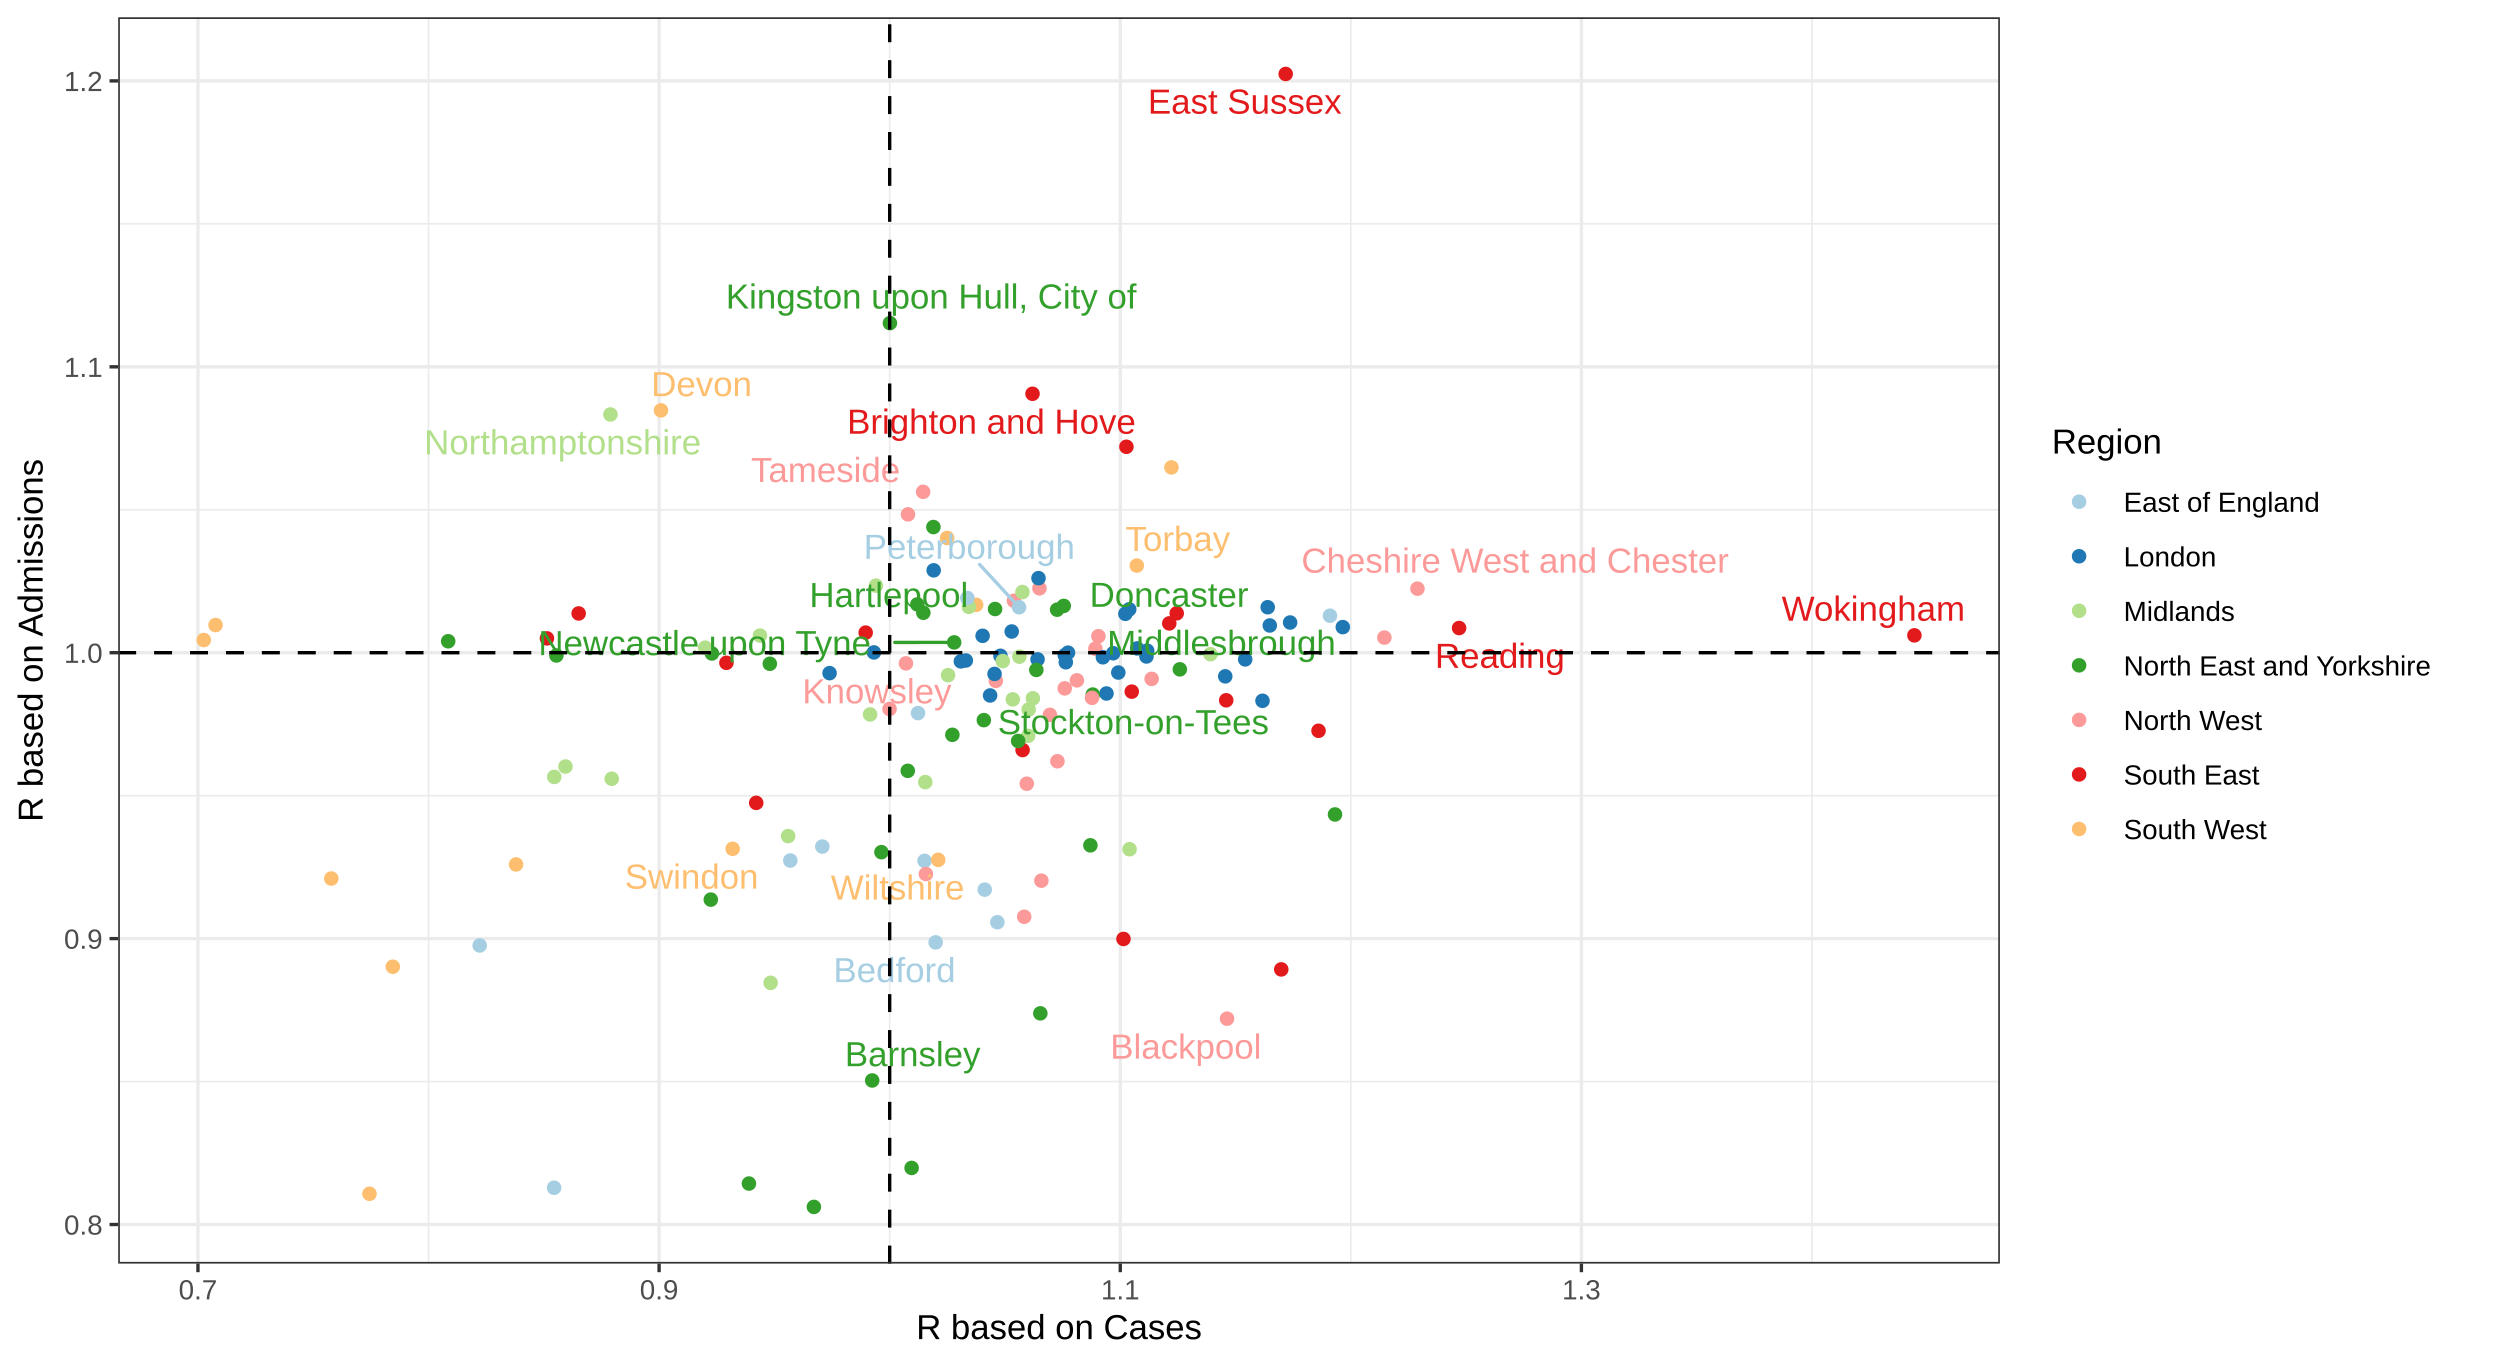
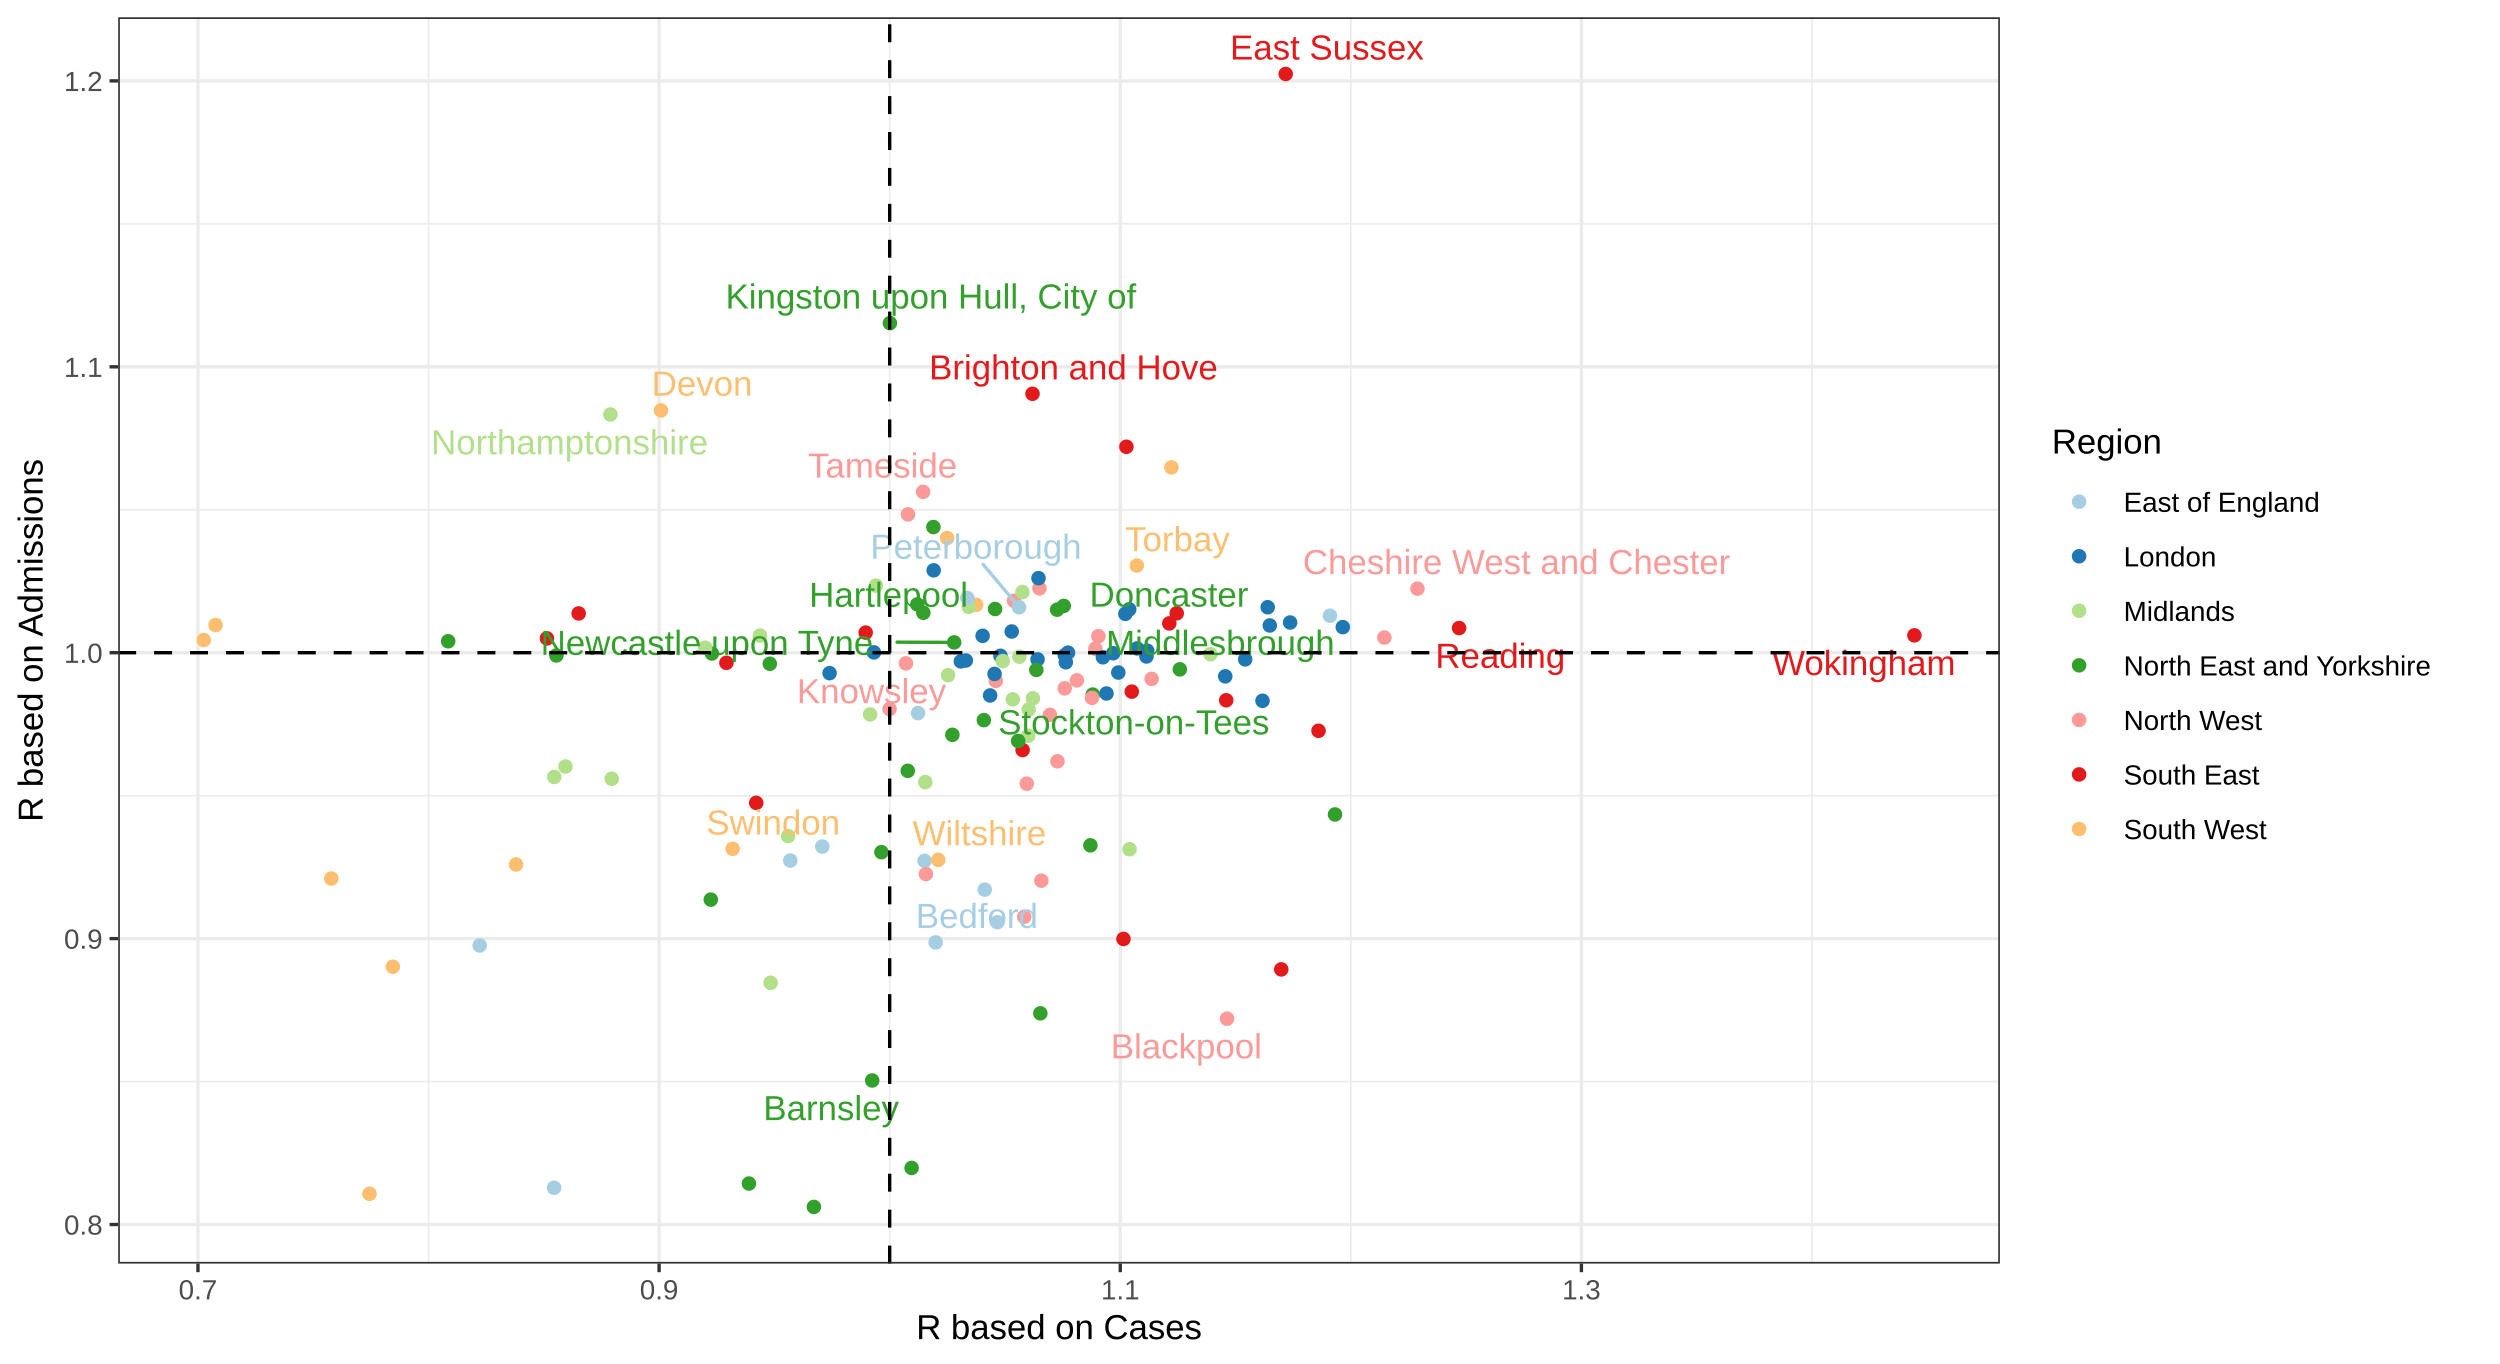
<svg xmlns="http://www.w3.org/2000/svg" class="svglite" width="792.00pt" height="432.00pt" viewBox="0 0 792.00 432.00">
  <defs>
    <style type="text/css">
    .svglite line, .svglite polyline, .svglite polygon, .svglite path, .svglite rect, .svglite circle {
      fill: none;
      stroke: #000000;
      stroke-linecap: round;
      stroke-linejoin: round;
      stroke-miterlimit: 10.00;
    }
  </style>
  </defs>
  <rect width="100%" height="100%" style="stroke: none; fill: #FFFFFF;" />
  <defs>
    <clipPath id="cpMC4wMHw3OTIuMDB8MC4wMHw0MzIuMDA=">
      <rect x="0.00" y="0.00" width="792.00" height="432.00" />
    </clipPath>
  </defs>
  <g clip-path="url(#cpMC4wMHw3OTIuMDB8MC4wMHw0MzIuMDA=)">
    <rect x="-0" y="0.00" width="792.00" height="432.00" style="stroke-width: 1.07; stroke: #FFFFFF; fill: #FFFFFF;" />
  </g>
  <defs>
    <clipPath id="cpMzcuNDR8NjMzLjU4fDUuNDh8NDAwLjI5">
      <rect x="37.44" y="5.48" width="596.13" height="394.82" />
    </clipPath>
  </defs>
  <g clip-path="url(#cpMzcuNDR8NjMzLjU4fDUuNDh8NDAwLjI5)">
    <rect x="37.44" y="5.48" width="596.13" height="394.82" style="stroke-width: 1.07; stroke: none; fill: #FFFFFF;" />
    <polyline points="37.44,342.64 633.58,342.64 " style="stroke-width: 0.53; stroke: #EBEBEB; stroke-linecap: butt;" />
    <polyline points="37.44,252.07 633.58,252.07 " style="stroke-width: 0.53; stroke: #EBEBEB; stroke-linecap: butt;" />
    <polyline points="37.44,161.49 633.58,161.49 " style="stroke-width: 0.53; stroke: #EBEBEB; stroke-linecap: butt;" />
    <polyline points="37.44,70.92 633.58,70.92 " style="stroke-width: 0.53; stroke: #EBEBEB; stroke-linecap: butt;" />
    <polyline points="135.76,400.29 135.76,5.48 " style="stroke-width: 0.53; stroke: #EBEBEB; stroke-linecap: butt;" />
    <polyline points="281.85,400.29 281.85,5.48 " style="stroke-width: 0.53; stroke: #EBEBEB; stroke-linecap: butt;" />
    <polyline points="427.94,400.29 427.94,5.48 " style="stroke-width: 0.53; stroke: #EBEBEB; stroke-linecap: butt;" />
    <polyline points="574.03,400.29 574.03,5.48 " style="stroke-width: 0.53; stroke: #EBEBEB; stroke-linecap: butt;" />
    <polyline points="37.44,387.92 633.58,387.92 " style="stroke-width: 1.07; stroke: #EBEBEB; stroke-linecap: butt;" />
    <polyline points="37.44,297.35 633.58,297.35 " style="stroke-width: 1.07; stroke: #EBEBEB; stroke-linecap: butt;" />
    <polyline points="37.44,206.78 633.58,206.78 " style="stroke-width: 1.07; stroke: #EBEBEB; stroke-linecap: butt;" />
    <polyline points="37.44,116.21 633.58,116.21 " style="stroke-width: 1.07; stroke: #EBEBEB; stroke-linecap: butt;" />
    <polyline points="37.44,25.63 633.58,25.63 " style="stroke-width: 1.07; stroke: #EBEBEB; stroke-linecap: butt;" />
    <polyline points="62.71,400.29 62.71,5.48 " style="stroke-width: 1.07; stroke: #EBEBEB; stroke-linecap: butt;" />
    <polyline points="208.80,400.29 208.80,5.48 " style="stroke-width: 1.07; stroke: #EBEBEB; stroke-linecap: butt;" />
    <polyline points="354.90,400.29 354.90,5.48 " style="stroke-width: 1.07; stroke: #EBEBEB; stroke-linecap: butt;" />
    <polyline points="500.99,400.29 500.99,5.48 " style="stroke-width: 1.07; stroke: #EBEBEB; stroke-linecap: butt;" />
    <circle cx="262.81" cy="213.25" r="1.95" style="stroke-width: 0.71; stroke: #1F78B4; fill: #1F78B4;" />
    <circle cx="313.67" cy="220.32" r="1.95" style="stroke-width: 0.71; stroke: #1F78B4; fill: #1F78B4;" />
    <circle cx="276.31" cy="342.29" r="1.95" style="stroke-width: 0.71; stroke: #33A02C; fill: #33A02C;" />
    <circle cx="104.96" cy="278.32" r="1.95" style="stroke-width: 0.71; stroke: #FDBF6F; fill: #FDBF6F;" />
    <circle cx="296.42" cy="298.54" r="1.95" style="stroke-width: 0.71; stroke: #A6CEE3; fill: #A6CEE3;" />
    <circle cx="316.94" cy="207.75" r="1.95" style="stroke-width: 0.71; stroke: #1F78B4; fill: #1F78B4;" />
    <circle cx="320.85" cy="221.56" r="1.95" style="stroke-width: 0.71; stroke: #B2DF8A; fill: #B2DF8A;" />
    <circle cx="321.22" cy="190.32" r="1.95" style="stroke-width: 0.71; stroke: #FB9A99; fill: #FB9A99;" />
    <circle cx="388.73" cy="322.71" r="1.95" style="stroke-width: 0.71; stroke: #FB9A99; fill: #FB9A99;" />
    <circle cx="329.30" cy="186.38" r="1.95" style="stroke-width: 0.71; stroke: #FB9A99; fill: #FB9A99;" />
    <circle cx="300.06" cy="170.43" r="1.95" style="stroke-width: 0.71; stroke: #FDBF6F; fill: #FDBF6F;" />
    <circle cx="372.79" cy="194.29" r="1.95" style="stroke-width: 0.71; stroke: #E31A1C; fill: #E31A1C;" />
    <circle cx="301.71" cy="232.79" r="1.95" style="stroke-width: 0.71; stroke: #33A02C; fill: #33A02C;" />
    <circle cx="311.29" cy="201.43" r="1.95" style="stroke-width: 0.71; stroke: #1F78B4; fill: #1F78B4;" />
    <circle cx="327.10" cy="124.75" r="1.95" style="stroke-width: 0.71; stroke: #E31A1C; fill: #E31A1C;" />
    <circle cx="64.54" cy="202.76" r="1.95" style="stroke-width: 0.71; stroke: #FDBF6F; fill: #FDBF6F;" />
    <circle cx="354.28" cy="213.06" r="1.95" style="stroke-width: 0.71; stroke: #1F78B4; fill: #1F78B4;" />
    <circle cx="358.54" cy="219.11" r="1.95" style="stroke-width: 0.71; stroke: #E31A1C; fill: #E31A1C;" />
    <circle cx="341.16" cy="215.54" r="1.95" style="stroke-width: 0.71; stroke: #FB9A99; fill: #FB9A99;" />
    <circle cx="311.68" cy="228.14" r="1.95" style="stroke-width: 0.71; stroke: #33A02C; fill: #33A02C;" />
    <circle cx="311.97" cy="281.84" r="1.95" style="stroke-width: 0.71; stroke: #A6CEE3; fill: #A6CEE3;" />
    <circle cx="357.74" cy="193.04" r="1.95" style="stroke-width: 0.71; stroke: #1F78B4; fill: #1F78B4;" />
    <circle cx="260.51" cy="268.19" r="1.95" style="stroke-width: 0.71; stroke: #A6CEE3; fill: #A6CEE3;" />
    <circle cx="329.91" cy="279.00" r="1.95" style="stroke-width: 0.71; stroke: #FB9A99; fill: #FB9A99;" />
    <circle cx="449.05" cy="186.49" r="1.95" style="stroke-width: 0.71; stroke: #FB9A99; fill: #FB9A99;" />
    <circle cx="288.80" cy="370.00" r="1.95" style="stroke-width: 0.71; stroke: #33A02C; fill: #33A02C;" />
    <circle cx="240.76" cy="201.35" r="1.95" style="stroke-width: 0.71; stroke: #B2DF8A; fill: #B2DF8A;" />
    <circle cx="337.65" cy="209.81" r="1.95" style="stroke-width: 0.71; stroke: #1F78B4; fill: #1F78B4;" />
    <circle cx="237.26" cy="374.95" r="1.95" style="stroke-width: 0.71; stroke: #33A02C; fill: #33A02C;" />
    <circle cx="329.58" cy="321.03" r="1.95" style="stroke-width: 0.71; stroke: #33A02C; fill: #33A02C;" />
    <circle cx="322.95" cy="208.04" r="1.95" style="stroke-width: 0.71; stroke: #B2DF8A; fill: #B2DF8A;" />
    <circle cx="175.60" cy="246.13" r="1.95" style="stroke-width: 0.71; stroke: #B2DF8A; fill: #B2DF8A;" />
    <circle cx="209.40" cy="130.01" r="1.95" style="stroke-width: 0.71; stroke: #FDBF6F; fill: #FDBF6F;" />
    <circle cx="337.00" cy="191.95" r="1.95" style="stroke-width: 0.71; stroke: #33A02C; fill: #33A02C;" />
    <circle cx="309.25" cy="191.61" r="1.95" style="stroke-width: 0.71; stroke: #FDBF6F; fill: #FDBF6F;" />
    <circle cx="306.94" cy="192.26" r="1.95" style="stroke-width: 0.71; stroke: #B2DF8A; fill: #B2DF8A;" />
    <circle cx="360.26" cy="205.42" r="1.95" style="stroke-width: 0.71; stroke: #1F78B4; fill: #1F78B4;" />
    <circle cx="295.70" cy="166.97" r="1.95" style="stroke-width: 0.71; stroke: #33A02C; fill: #33A02C;" />
    <circle cx="407.31" cy="23.43" r="1.95" style="stroke-width: 0.71; stroke: #E31A1C; fill: #E31A1C;" />
    <circle cx="363.20" cy="207.97" r="1.95" style="stroke-width: 0.71; stroke: #1F78B4; fill: #1F78B4;" />
    <circle cx="250.36" cy="272.61" r="1.95" style="stroke-width: 0.71; stroke: #A6CEE3; fill: #A6CEE3;" />
    <circle cx="422.93" cy="258.02" r="1.95" style="stroke-width: 0.71; stroke: #33A02C; fill: #33A02C;" />
    <circle cx="124.44" cy="306.26" r="1.95" style="stroke-width: 0.71; stroke: #FDBF6F; fill: #FDBF6F;" />
    <circle cx="352.66" cy="206.95" r="1.95" style="stroke-width: 0.71; stroke: #1F78B4; fill: #1F78B4;" />
    <circle cx="347.02" cy="205.51" r="1.95" style="stroke-width: 0.71; stroke: #FB9A99; fill: #FB9A99;" />
    <circle cx="328.70" cy="208.88" r="1.95" style="stroke-width: 0.71; stroke: #1F78B4; fill: #1F78B4;" />
    <circle cx="239.57" cy="254.35" r="1.95" style="stroke-width: 0.71; stroke: #E31A1C; fill: #E31A1C;" />
    <circle cx="350.54" cy="219.70" r="1.95" style="stroke-width: 0.71; stroke: #1F78B4; fill: #1F78B4;" />
    <circle cx="320.51" cy="200.06" r="1.95" style="stroke-width: 0.71; stroke: #1F78B4; fill: #1F78B4;" />
    <circle cx="315.24" cy="192.93" r="1.95" style="stroke-width: 0.71; stroke: #33A02C; fill: #33A02C;" />
    <circle cx="388.16" cy="214.27" r="1.95" style="stroke-width: 0.71; stroke: #1F78B4; fill: #1F78B4;" />
    <circle cx="293.13" cy="247.77" r="1.95" style="stroke-width: 0.71; stroke: #B2DF8A; fill: #B2DF8A;" />
    <circle cx="315.96" cy="292.16" r="1.95" style="stroke-width: 0.71; stroke: #A6CEE3; fill: #A6CEE3;" />
    <circle cx="295.79" cy="180.68" r="1.95" style="stroke-width: 0.71; stroke: #1F78B4; fill: #1F78B4;" />
    <circle cx="401.61" cy="192.37" r="1.95" style="stroke-width: 0.71; stroke: #1F78B4; fill: #1F78B4;" />
    <circle cx="183.32" cy="194.34" r="1.95" style="stroke-width: 0.71; stroke: #E31A1C; fill: #E31A1C;" />
    <circle cx="394.48" cy="208.89" r="1.95" style="stroke-width: 0.71; stroke: #1F78B4; fill: #1F78B4;" />
    <circle cx="363.43" cy="206.13" r="1.95" style="stroke-width: 0.71; stroke: #1F78B4; fill: #1F78B4;" />
    <circle cx="230.13" cy="209.98" r="1.95" style="stroke-width: 0.71; stroke: #E31A1C; fill: #E31A1C;" />
    <circle cx="281.93" cy="102.36" r="1.95" style="stroke-width: 0.71; stroke: #33A02C; fill: #33A02C;" />
    <circle cx="402.27" cy="198.15" r="1.95" style="stroke-width: 0.71; stroke: #1F78B4; fill: #1F78B4;" />
    <circle cx="225.18" cy="285.00" r="1.95" style="stroke-width: 0.71; stroke: #33A02C; fill: #33A02C;" />
    <circle cx="287.00" cy="210.16" r="1.95" style="stroke-width: 0.71; stroke: #FB9A99; fill: #FB9A99;" />
    <circle cx="356.51" cy="194.46" r="1.95" style="stroke-width: 0.71; stroke: #1F78B4; fill: #1F78B4;" />
    <circle cx="324.47" cy="290.43" r="1.95" style="stroke-width: 0.71; stroke: #FB9A99; fill: #FB9A99;" />
    <circle cx="279.24" cy="269.97" r="1.95" style="stroke-width: 0.71; stroke: #33A02C; fill: #33A02C;" />
    <circle cx="249.68" cy="264.87" r="1.95" style="stroke-width: 0.71; stroke: #B2DF8A; fill: #B2DF8A;" />
    <circle cx="357.85" cy="269.04" r="1.95" style="stroke-width: 0.71; stroke: #B2DF8A; fill: #B2DF8A;" />
    <circle cx="399.96" cy="222.01" r="1.95" style="stroke-width: 0.71; stroke: #1F78B4; fill: #1F78B4;" />
    <circle cx="277.49" cy="185.53" r="1.95" style="stroke-width: 0.71; stroke: #B2DF8A; fill: #B2DF8A;" />
    <circle cx="315.48" cy="215.70" r="1.95" style="stroke-width: 0.71; stroke: #FB9A99; fill: #FB9A99;" />
    <circle cx="292.90" cy="272.72" r="1.95" style="stroke-width: 0.71; stroke: #A6CEE3; fill: #A6CEE3;" />
    <circle cx="335.00" cy="241.17" r="1.95" style="stroke-width: 0.71; stroke: #FB9A99; fill: #FB9A99;" />
    <circle cx="356.85" cy="141.54" r="1.95" style="stroke-width: 0.71; stroke: #E31A1C; fill: #E31A1C;" />
    <circle cx="349.40" cy="208.23" r="1.95" style="stroke-width: 0.71; stroke: #1F78B4; fill: #1F78B4;" />
    <circle cx="373.77" cy="212.04" r="1.95" style="stroke-width: 0.71; stroke: #33A02C; fill: #33A02C;" />
    <circle cx="290.83" cy="225.91" r="1.95" style="stroke-width: 0.71; stroke: #A6CEE3; fill: #A6CEE3;" />
    <circle cx="302.28" cy="203.51" r="1.95" style="stroke-width: 0.71; stroke: #33A02C; fill: #33A02C;" />
    <circle cx="305.98" cy="209.24" r="1.95" style="stroke-width: 0.71; stroke: #1F78B4; fill: #1F78B4;" />
    <circle cx="175.54" cy="376.28" r="1.95" style="stroke-width: 0.71; stroke: #A6CEE3; fill: #A6CEE3;" />
    <circle cx="345.44" cy="267.80" r="1.95" style="stroke-width: 0.71; stroke: #33A02C; fill: #33A02C;" />
    <circle cx="287.58" cy="244.20" r="1.95" style="stroke-width: 0.71; stroke: #33A02C; fill: #33A02C;" />
    <circle cx="68.29" cy="198.02" r="1.95" style="stroke-width: 0.71; stroke: #FDBF6F; fill: #FDBF6F;" />
    <circle cx="334.90" cy="193.15" r="1.95" style="stroke-width: 0.71; stroke: #33A02C; fill: #33A02C;" />
    <circle cx="141.99" cy="203.15" r="1.95" style="stroke-width: 0.71; stroke: #33A02C; fill: #33A02C;" />
    <circle cx="193.39" cy="131.31" r="1.95" style="stroke-width: 0.71; stroke: #B2DF8A; fill: #B2DF8A;" />
    <circle cx="290.61" cy="191.47" r="1.95" style="stroke-width: 0.71; stroke: #33A02C; fill: #33A02C;" />
    <circle cx="325.71" cy="233.11" r="1.95" style="stroke-width: 0.71; stroke: #B2DF8A; fill: #B2DF8A;" />
    <circle cx="179.14" cy="242.83" r="1.95" style="stroke-width: 0.71; stroke: #B2DF8A; fill: #B2DF8A;" />
    <circle cx="332.61" cy="226.46" r="1.95" style="stroke-width: 0.71; stroke: #FB9A99; fill: #FB9A99;" />
    <circle cx="323.96" cy="237.61" r="1.95" style="stroke-width: 0.71; stroke: #E31A1C; fill: #E31A1C;" />
    <circle cx="322.84" cy="192.38" r="1.95" style="stroke-width: 0.71; stroke: #A6CEE3; fill: #A6CEE3;" />
    <circle cx="371.11" cy="148.08" r="1.95" style="stroke-width: 0.71; stroke: #FDBF6F; fill: #FDBF6F;" />
    <circle cx="405.90" cy="307.11" r="1.95" style="stroke-width: 0.71; stroke: #E31A1C; fill: #E31A1C;" />
    <circle cx="462.24" cy="198.96" r="1.95" style="stroke-width: 0.71; stroke: #E31A1C; fill: #E31A1C;" />
    <circle cx="315.07" cy="213.50" r="1.95" style="stroke-width: 0.71; stroke: #1F78B4; fill: #1F78B4;" />
    <circle cx="225.53" cy="207.02" r="1.95" style="stroke-width: 0.71; stroke: #33A02C; fill: #33A02C;" />
    <circle cx="408.71" cy="197.21" r="1.95" style="stroke-width: 0.71; stroke: #1F78B4; fill: #1F78B4;" />
    <circle cx="337.31" cy="218.07" r="1.95" style="stroke-width: 0.71; stroke: #FB9A99; fill: #FB9A99;" />
    <circle cx="243.88" cy="210.28" r="1.95" style="stroke-width: 0.71; stroke: #33A02C; fill: #33A02C;" />
    <circle cx="438.57" cy="201.99" r="1.95" style="stroke-width: 0.71; stroke: #FB9A99; fill: #FB9A99;" />
    <circle cx="275.64" cy="226.34" r="1.95" style="stroke-width: 0.71; stroke: #B2DF8A; fill: #B2DF8A;" />
    <circle cx="281.81" cy="224.61" r="1.95" style="stroke-width: 0.71; stroke: #FB9A99; fill: #FB9A99;" />
    <circle cx="322.54" cy="234.74" r="1.95" style="stroke-width: 0.71; stroke: #33A02C; fill: #33A02C;" />
    <circle cx="223.39" cy="205.19" r="1.95" style="stroke-width: 0.71; stroke: #B2DF8A; fill: #B2DF8A;" />
    <circle cx="417.71" cy="231.51" r="1.95" style="stroke-width: 0.71; stroke: #E31A1C; fill: #E31A1C;" />
    <circle cx="300.34" cy="213.89" r="1.95" style="stroke-width: 0.71; stroke: #B2DF8A; fill: #B2DF8A;" />
    <circle cx="117.05" cy="378.19" r="1.95" style="stroke-width: 0.71; stroke: #FDBF6F; fill: #FDBF6F;" />
    <circle cx="163.49" cy="273.86" r="1.95" style="stroke-width: 0.71; stroke: #FDBF6F; fill: #FDBF6F;" />
    <circle cx="176.27" cy="207.65" r="1.95" style="stroke-width: 0.71; stroke: #33A02C; fill: #33A02C;" />
    <circle cx="388.46" cy="221.85" r="1.95" style="stroke-width: 0.71; stroke: #E31A1C; fill: #E31A1C;" />
    <circle cx="421.34" cy="195.06" r="1.95" style="stroke-width: 0.71; stroke: #A6CEE3; fill: #A6CEE3;" />
    <circle cx="329.00" cy="183.16" r="1.95" style="stroke-width: 0.71; stroke: #1F78B4; fill: #1F78B4;" />
    <circle cx="347.97" cy="201.56" r="1.95" style="stroke-width: 0.71; stroke: #FB9A99; fill: #FB9A99;" />
    <circle cx="327.22" cy="221.22" r="1.95" style="stroke-width: 0.71; stroke: #B2DF8A; fill: #B2DF8A;" />
    <circle cx="293.33" cy="276.89" r="1.95" style="stroke-width: 0.71; stroke: #FB9A99; fill: #FB9A99;" />
    <circle cx="346.19" cy="220.04" r="1.95" style="stroke-width: 0.71; stroke: #33A02C; fill: #33A02C;" />
    <circle cx="383.47" cy="207.25" r="1.95" style="stroke-width: 0.71; stroke: #B2DF8A; fill: #B2DF8A;" />
    <circle cx="151.97" cy="299.52" r="1.95" style="stroke-width: 0.71; stroke: #A6CEE3; fill: #A6CEE3;" />
    <circle cx="328.31" cy="212.23" r="1.95" style="stroke-width: 0.71; stroke: #33A02C; fill: #33A02C;" />
    <circle cx="355.92" cy="297.46" r="1.95" style="stroke-width: 0.71; stroke: #E31A1C; fill: #E31A1C;" />
    <circle cx="276.85" cy="206.69" r="1.95" style="stroke-width: 0.71; stroke: #1F78B4; fill: #1F78B4;" />
    <circle cx="232.10" cy="268.90" r="1.95" style="stroke-width: 0.71; stroke: #FDBF6F; fill: #FDBF6F;" />
    <circle cx="292.45" cy="155.81" r="1.95" style="stroke-width: 0.71; stroke: #FB9A99; fill: #FB9A99;" />
    <circle cx="323.91" cy="187.56" r="1.95" style="stroke-width: 0.71; stroke: #B2DF8A; fill: #B2DF8A;" />
    <circle cx="306.45" cy="189.44" r="1.95" style="stroke-width: 0.71; stroke: #A6CEE3; fill: #A6CEE3;" />
    <circle cx="360.14" cy="179.18" r="1.95" style="stroke-width: 0.71; stroke: #FDBF6F; fill: #FDBF6F;" />
    <circle cx="304.40" cy="209.52" r="1.95" style="stroke-width: 0.71; stroke: #1F78B4; fill: #1F78B4;" />
    <circle cx="345.96" cy="221.07" r="1.95" style="stroke-width: 0.71; stroke: #FB9A99; fill: #FB9A99;" />
    <circle cx="257.84" cy="382.35" r="1.95" style="stroke-width: 0.71; stroke: #33A02C; fill: #33A02C;" />
    <circle cx="317.68" cy="209.43" r="1.95" style="stroke-width: 0.71; stroke: #B2DF8A; fill: #B2DF8A;" />
    <circle cx="338.35" cy="206.77" r="1.95" style="stroke-width: 0.71; stroke: #1F78B4; fill: #1F78B4;" />
    <circle cx="425.40" cy="198.67" r="1.95" style="stroke-width: 0.71; stroke: #1F78B4; fill: #1F78B4;" />
    <circle cx="325.28" cy="248.28" r="1.95" style="stroke-width: 0.71; stroke: #FB9A99; fill: #FB9A99;" />
    <circle cx="193.80" cy="246.71" r="1.95" style="stroke-width: 0.71; stroke: #B2DF8A; fill: #B2DF8A;" />
    <circle cx="173.27" cy="202.24" r="1.95" style="stroke-width: 0.71; stroke: #E31A1C; fill: #E31A1C;" />
    <circle cx="274.25" cy="200.41" r="1.95" style="stroke-width: 0.71; stroke: #E31A1C; fill: #E31A1C;" />
    <circle cx="337.32" cy="207.58" r="1.95" style="stroke-width: 0.71; stroke: #1F78B4; fill: #1F78B4;" />
    <circle cx="287.65" cy="162.95" r="1.95" style="stroke-width: 0.71; stroke: #FB9A99; fill: #FB9A99;" />
    <circle cx="297.23" cy="272.40" r="1.95" style="stroke-width: 0.71; stroke: #FDBF6F; fill: #FDBF6F;" />
    <circle cx="370.43" cy="197.49" r="1.95" style="stroke-width: 0.71; stroke: #E31A1C; fill: #E31A1C;" />
    <circle cx="364.84" cy="215.07" r="1.95" style="stroke-width: 0.71; stroke: #FB9A99; fill: #FB9A99;" />
    <circle cx="606.48" cy="201.28" r="1.95" style="stroke-width: 0.71; stroke: #E31A1C; fill: #E31A1C;" />
    <circle cx="325.89" cy="224.77" r="1.95" style="stroke-width: 0.71; stroke: #B2DF8A; fill: #B2DF8A;" />
    <circle cx="244.14" cy="311.36" r="1.95" style="stroke-width: 0.71; stroke: #B2DF8A; fill: #B2DF8A;" />
    <circle cx="292.51" cy="194.12" r="1.95" style="stroke-width: 0.71; stroke: #33A02C; fill: #33A02C;" />
-     <line x1="283.47" y1="203.52" x2="300.88" y2="203.51" style="stroke-width: 1.07; stroke: #33A02C;" />
-     <line x1="310.35" y1="178.84" x2="322.11" y2="191.59" style="stroke-width: 1.07; stroke: #A6CEE3;" />
-     <text x="289.13" y="337.78" text-anchor="middle" style="font-size: 11.04px; fill: #33A02C; font-family: Liberation Sans;" textLength="47.79px" lengthAdjust="spacingAndGlyphs">Barnsley</text>
-     <text x="283.37" y="311.15" text-anchor="middle" style="font-size: 11.04px; fill: #A6CEE3; font-family: Liberation Sans;" textLength="43.32px" lengthAdjust="spacingAndGlyphs">Bedford</text>
-     <text x="375.67" y="335.38" text-anchor="middle" style="font-size: 11.04px; fill: #FB9A99; font-family: Liberation Sans;" textLength="53.40px" lengthAdjust="spacingAndGlyphs">Blackpool</text>
-     <text x="314.10" y="137.41" text-anchor="middle" style="font-size: 11.04px; fill: #E31A1C; font-family: Liberation Sans;" textLength="103.35px" lengthAdjust="spacingAndGlyphs">Brighton and Hove</text>
-     <text x="479.98" y="181.42" text-anchor="middle" style="font-size: 11.04px; fill: #FB9A99; font-family: Liberation Sans;" textLength="149.64px" lengthAdjust="spacingAndGlyphs">Cheshire West and Chester</text>
-     <text x="222.26" y="125.50" text-anchor="middle" style="font-size: 11.04px; fill: #FDBF6F; font-family: Liberation Sans;" textLength="35.55px" lengthAdjust="spacingAndGlyphs">Devon</text>
-     <text x="370.35" y="192.24" text-anchor="middle" style="font-size: 11.04px; fill: #33A02C; font-family: Liberation Sans;" textLength="56.46px" lengthAdjust="spacingAndGlyphs">Doncaster</text>
-     <text x="394.34" y="36.01" text-anchor="middle" style="font-size: 11.04px; fill: #E31A1C; font-family: Liberation Sans;" textLength="65.92px" lengthAdjust="spacingAndGlyphs">East Sussex</text>
-     <text x="281.58" y="192.31" text-anchor="middle" style="font-size: 11.04px; fill: #33A02C; font-family: Liberation Sans;" textLength="57.33px" lengthAdjust="spacingAndGlyphs">Hartlepool</text>
-     <text x="295.00" y="97.75" text-anchor="middle" style="font-size: 11.04px; fill: #33A02C; font-family: Liberation Sans;" textLength="147.04px" lengthAdjust="spacingAndGlyphs">Kingston upon Hull, City of</text>
-     <text x="277.80" y="222.81" text-anchor="middle" style="font-size: 11.04px; fill: #FB9A99; font-family: Liberation Sans;" textLength="52.13px" lengthAdjust="spacingAndGlyphs">Knowsley</text>
-     <text x="386.96" y="207.48" text-anchor="middle" style="font-size: 11.04px; fill: #33A02C; font-family: Liberation Sans;" textLength="81.20px" lengthAdjust="spacingAndGlyphs">Middlesbrough</text>
-     <text x="223.23" y="207.54" text-anchor="middle" style="font-size: 11.04px; fill: #33A02C; font-family: Liberation Sans;" textLength="116.88px" lengthAdjust="spacingAndGlyphs">Newcastle upon Tyne</text>
-     <text x="178.24" y="143.94" text-anchor="middle" style="font-size: 11.04px; fill: #B2DF8A; font-family: Liberation Sans;" textLength="100.30px" lengthAdjust="spacingAndGlyphs">Northamptonshire</text>
-     <text x="307.07" y="177.04" text-anchor="middle" style="font-size: 11.04px; fill: #A6CEE3; font-family: Liberation Sans;" textLength="74.46px" lengthAdjust="spacingAndGlyphs">Peterborough</text>
-     <text x="475.16" y="211.58" text-anchor="middle" style="font-size: 11.04px; fill: #E31A1C; font-family: Liberation Sans;" textLength="44.77px" lengthAdjust="spacingAndGlyphs">Reading</text>
-     <text x="359.04" y="232.58" text-anchor="middle" style="font-size: 11.04px; fill: #33A02C; font-family: Liberation Sans;" textLength="93.66px" lengthAdjust="spacingAndGlyphs">Stockton-on-Tees</text>
-     <text x="219.10" y="281.53" text-anchor="middle" style="font-size: 11.04px; fill: #FDBF6F; font-family: Liberation Sans;" textLength="46.81px" lengthAdjust="spacingAndGlyphs">Swindon</text>
-     <text x="261.54" y="152.70" text-anchor="middle" style="font-size: 11.04px; fill: #FB9A99; font-family: Liberation Sans;" textLength="51.80px" lengthAdjust="spacingAndGlyphs">Tameside</text>
-     <text x="373.13" y="174.54" text-anchor="middle" style="font-size: 11.04px; fill: #FDBF6F; font-family: Liberation Sans;" textLength="36.44px" lengthAdjust="spacingAndGlyphs">Torbay</text>
-     <text x="284.36" y="284.99" text-anchor="middle" style="font-size: 11.04px; fill: #FDBF6F; font-family: Liberation Sans;" textLength="48.01px" lengthAdjust="spacingAndGlyphs">Wiltshire</text>
-     <text x="593.48" y="196.65" text-anchor="middle" style="font-size: 11.04px; fill: #E31A1C; font-family: Liberation Sans;" textLength="64.94px" lengthAdjust="spacingAndGlyphs">Wokingham</text>
+     <line x1="284.19" y1="203.44" x2="300.88" y2="203.50" style="stroke-width: 1.07; stroke: #33A02C;" />
+     <line x1="311.47" y1="178.80" x2="322.16" y2="191.57" style="stroke-width: 1.07; stroke: #A6CEE3;" />
+     <text x="263.30" y="354.87" text-anchor="middle" style="font-size: 11.04px; fill: #33A02C; font-family: Liberation Sans;" textLength="47.79px" lengthAdjust="spacingAndGlyphs">Barnsley</text>
+     <text x="309.46" y="293.97" text-anchor="middle" style="font-size: 11.04px; fill: #A6CEE3; font-family: Liberation Sans;" textLength="43.32px" lengthAdjust="spacingAndGlyphs">Bedford</text>
+     <text x="375.83" y="335.30" text-anchor="middle" style="font-size: 11.04px; fill: #FB9A99; font-family: Liberation Sans;" textLength="53.40px" lengthAdjust="spacingAndGlyphs">Blackpool</text>
+     <text x="340.07" y="120.20" text-anchor="middle" style="font-size: 11.04px; fill: #E31A1C; font-family: Liberation Sans;" textLength="103.35px" lengthAdjust="spacingAndGlyphs">Brighton and Hove</text>
+     <text x="480.44" y="181.87" text-anchor="middle" style="font-size: 11.04px; fill: #FB9A99; font-family: Liberation Sans;" textLength="149.64px" lengthAdjust="spacingAndGlyphs">Cheshire West and Chester</text>
+     <text x="222.41" y="125.36" text-anchor="middle" style="font-size: 11.04px; fill: #FDBF6F; font-family: Liberation Sans;" textLength="35.55px" lengthAdjust="spacingAndGlyphs">Devon</text>
+     <text x="370.33" y="192.19" text-anchor="middle" style="font-size: 11.04px; fill: #33A02C; font-family: Liberation Sans;" textLength="56.46px" lengthAdjust="spacingAndGlyphs">Doncaster</text>
+     <text x="420.36" y="18.87" text-anchor="middle" style="font-size: 11.04px; fill: #E31A1C; font-family: Liberation Sans;" textLength="65.92px" lengthAdjust="spacingAndGlyphs">East Sussex</text>
+     <text x="281.50" y="192.24" text-anchor="middle" style="font-size: 11.04px; fill: #33A02C; font-family: Liberation Sans;" textLength="57.33px" lengthAdjust="spacingAndGlyphs">Hartlepool</text>
+     <text x="294.90" y="97.74" text-anchor="middle" style="font-size: 11.04px; fill: #33A02C; font-family: Liberation Sans;" textLength="147.04px" lengthAdjust="spacingAndGlyphs">Kingston upon Hull, City of</text>
+     <text x="276.08" y="222.78" text-anchor="middle" style="font-size: 11.04px; fill: #FB9A99; font-family: Liberation Sans;" textLength="52.13px" lengthAdjust="spacingAndGlyphs">Knowsley</text>
+     <text x="386.61" y="207.46" text-anchor="middle" style="font-size: 11.04px; fill: #33A02C; font-family: Liberation Sans;" textLength="81.20px" lengthAdjust="spacingAndGlyphs">Middlesbrough</text>
+     <text x="223.95" y="207.46" text-anchor="middle" style="font-size: 11.04px; fill: #33A02C; font-family: Liberation Sans;" textLength="116.88px" lengthAdjust="spacingAndGlyphs">Newcastle upon Tyne</text>
+     <text x="180.44" y="143.93" text-anchor="middle" style="font-size: 11.04px; fill: #B2DF8A; font-family: Liberation Sans;" textLength="100.30px" lengthAdjust="spacingAndGlyphs">Northamptonshire</text>
+     <text x="309.18" y="177.00" text-anchor="middle" style="font-size: 11.04px; fill: #A6CEE3; font-family: Liberation Sans;" textLength="74.46px" lengthAdjust="spacingAndGlyphs">Peterborough</text>
+     <text x="475.29" y="211.58" text-anchor="middle" style="font-size: 11.04px; fill: #E31A1C; font-family: Liberation Sans;" textLength="44.77px" lengthAdjust="spacingAndGlyphs">Reading</text>
+     <text x="359.19" y="232.64" text-anchor="middle" style="font-size: 11.04px; fill: #33A02C; font-family: Liberation Sans;" textLength="93.66px" lengthAdjust="spacingAndGlyphs">Stockton-on-Tees</text>
+     <text x="244.95" y="264.40" text-anchor="middle" style="font-size: 11.04px; fill: #FDBF6F; font-family: Liberation Sans;" textLength="46.81px" lengthAdjust="spacingAndGlyphs">Swindon</text>
+     <text x="279.60" y="151.30" text-anchor="middle" style="font-size: 11.04px; fill: #FB9A99; font-family: Liberation Sans;" textLength="51.80px" lengthAdjust="spacingAndGlyphs">Tameside</text>
+     <text x="373.01" y="174.63" text-anchor="middle" style="font-size: 11.04px; fill: #FDBF6F; font-family: Liberation Sans;" textLength="36.44px" lengthAdjust="spacingAndGlyphs">Torbay</text>
+     <text x="310.27" y="267.77" text-anchor="middle" style="font-size: 11.04px; fill: #FDBF6F; font-family: Liberation Sans;" textLength="48.01px" lengthAdjust="spacingAndGlyphs">Wiltshire</text>
+     <text x="590.44" y="213.84" text-anchor="middle" style="font-size: 11.04px; fill: #E31A1C; font-family: Liberation Sans;" textLength="64.94px" lengthAdjust="spacingAndGlyphs">Wokingham</text>
    <line x1="281.85" y1="400.29" x2="281.85" y2="5.48" style="stroke-width: 1.07; stroke-dasharray: 5.69,5.69; stroke-linecap: butt;" />
    <line x1="37.44" y1="206.78" x2="633.58" y2="206.78" style="stroke-width: 1.07; stroke-dasharray: 5.69,5.69; stroke-linecap: butt;" />
    <rect x="37.44" y="5.48" width="596.13" height="394.82" style="stroke-width: 1.07; stroke: #333333;" />
  </g>
  <g clip-path="url(#cpMC4wMHw3OTIuMDB8MC4wMHw0MzIuMDA=)">
    <text x="32.51" y="391.13" text-anchor="end" style="font-size: 8.80px; fill: #4D4D4D; font-family: Liberation Sans;" textLength="13.98px" lengthAdjust="spacingAndGlyphs">0.8</text>
    <text x="32.51" y="300.56" text-anchor="end" style="font-size: 8.80px; fill: #4D4D4D; font-family: Liberation Sans;" textLength="13.98px" lengthAdjust="spacingAndGlyphs">0.9</text>
    <text x="32.51" y="209.99" text-anchor="end" style="font-size: 8.80px; fill: #4D4D4D; font-family: Liberation Sans;" textLength="13.98px" lengthAdjust="spacingAndGlyphs">1.0</text>
    <text x="32.51" y="119.41" text-anchor="end" style="font-size: 8.80px; fill: #4D4D4D; font-family: Liberation Sans;" textLength="13.98px" lengthAdjust="spacingAndGlyphs">1.1</text>
    <text x="32.51" y="28.84" text-anchor="end" style="font-size: 8.80px; fill: #4D4D4D; font-family: Liberation Sans;" textLength="13.98px" lengthAdjust="spacingAndGlyphs">1.2</text>
    <polyline points="34.70,387.92 37.44,387.92 " style="stroke-width: 1.07; stroke: #333333; stroke-linecap: butt;" />
    <polyline points="34.70,297.35 37.44,297.35 " style="stroke-width: 1.07; stroke: #333333; stroke-linecap: butt;" />
    <polyline points="34.70,206.78 37.44,206.78 " style="stroke-width: 1.07; stroke: #333333; stroke-linecap: butt;" />
    <polyline points="34.70,116.21 37.44,116.21 " style="stroke-width: 1.07; stroke: #333333; stroke-linecap: butt;" />
    <polyline points="34.70,25.63 37.44,25.63 " style="stroke-width: 1.07; stroke: #333333; stroke-linecap: butt;" />
    <polyline points="62.71,403.03 62.71,400.29 " style="stroke-width: 1.07; stroke: #333333; stroke-linecap: butt;" />
    <polyline points="208.80,403.03 208.80,400.29 " style="stroke-width: 1.07; stroke: #333333; stroke-linecap: butt;" />
    <polyline points="354.90,403.03 354.90,400.29 " style="stroke-width: 1.07; stroke: #333333; stroke-linecap: butt;" />
    <polyline points="500.99,403.03 500.99,400.29 " style="stroke-width: 1.07; stroke: #333333; stroke-linecap: butt;" />
    <text x="62.71" y="411.64" text-anchor="middle" style="font-size: 8.80px; fill: #4D4D4D; font-family: Liberation Sans;" textLength="13.98px" lengthAdjust="spacingAndGlyphs">0.7</text>
    <text x="208.80" y="411.64" text-anchor="middle" style="font-size: 8.80px; fill: #4D4D4D; font-family: Liberation Sans;" textLength="13.98px" lengthAdjust="spacingAndGlyphs">0.9</text>
    <text x="354.90" y="411.64" text-anchor="middle" style="font-size: 8.80px; fill: #4D4D4D; font-family: Liberation Sans;" textLength="13.98px" lengthAdjust="spacingAndGlyphs">1.1</text>
    <text x="500.99" y="411.64" text-anchor="middle" style="font-size: 8.80px; fill: #4D4D4D; font-family: Liberation Sans;" textLength="13.98px" lengthAdjust="spacingAndGlyphs">1.3</text>
    <text x="335.51" y="424.23" text-anchor="middle" style="font-size: 11.00px; font-family: Liberation Sans;" textLength="97.70px" lengthAdjust="spacingAndGlyphs">R based on Cases</text>
    <text transform="translate(13.50,202.89) rotate(-90)" text-anchor="middle" style="font-size: 11.00px; font-family: Liberation Sans;" textLength="127.09px" lengthAdjust="spacingAndGlyphs">R based on Admissions</text>
    <rect x="644.54" y="129.03" width="141.98" height="147.71" style="stroke-width: 1.07; stroke: none; fill: #FFFFFF;" />
    <text x="650.02" y="143.68" style="font-size: 11.00px; font-family: Liberation Sans;" textLength="37.66px" lengthAdjust="spacingAndGlyphs">Region</text>
    <rect x="650.02" y="150.30" width="17.28" height="17.28" style="stroke-width: 1.07; stroke: none; fill: #FFFFFF;" />
    <circle cx="658.66" cy="158.94" r="1.95" style="stroke-width: 0.71; stroke: #A6CEE3; fill: #A6CEE3;" />
    <rect x="650.02" y="167.58" width="17.28" height="17.28" style="stroke-width: 1.07; stroke: none; fill: #FFFFFF;" />
    <circle cx="658.66" cy="176.22" r="1.95" style="stroke-width: 0.71; stroke: #1F78B4; fill: #1F78B4;" />
    <rect x="650.02" y="184.86" width="17.28" height="17.28" style="stroke-width: 1.07; stroke: none; fill: #FFFFFF;" />
    <circle cx="658.66" cy="193.50" r="1.95" style="stroke-width: 0.71; stroke: #B2DF8A; fill: #B2DF8A;" />
    <rect x="650.02" y="202.14" width="17.28" height="17.28" style="stroke-width: 1.07; stroke: none; fill: #FFFFFF;" />
    <circle cx="658.66" cy="210.78" r="1.95" style="stroke-width: 0.71; stroke: #33A02C; fill: #33A02C;" />
    <rect x="650.02" y="219.42" width="17.28" height="17.28" style="stroke-width: 1.07; stroke: none; fill: #FFFFFF;" />
    <circle cx="658.66" cy="228.06" r="1.95" style="stroke-width: 0.71; stroke: #FB9A99; fill: #FB9A99;" />
    <rect x="650.02" y="236.70" width="17.28" height="17.28" style="stroke-width: 1.07; stroke: none; fill: #FFFFFF;" />
    <circle cx="658.66" cy="245.34" r="1.95" style="stroke-width: 0.71; stroke: #E31A1C; fill: #E31A1C;" />
    <rect x="650.02" y="253.98" width="17.28" height="17.28" style="stroke-width: 1.07; stroke: none; fill: #FFFFFF;" />
    <circle cx="658.66" cy="262.62" r="1.95" style="stroke-width: 0.71; stroke: #FDBF6F; fill: #FDBF6F;" />
    <text x="672.77" y="162.15" style="font-size: 8.80px; font-family: Liberation Sans;" textLength="68.77px" lengthAdjust="spacingAndGlyphs">East of England</text>
    <text x="672.77" y="179.43" style="font-size: 8.80px; font-family: Liberation Sans;" textLength="32.26px" lengthAdjust="spacingAndGlyphs">London</text>
    <text x="672.77" y="196.71" style="font-size: 8.80px; font-family: Liberation Sans;" textLength="39.21px" lengthAdjust="spacingAndGlyphs">Midlands</text>
    <text x="672.77" y="213.99" style="font-size: 8.80px; font-family: Liberation Sans;" textLength="108.27px" lengthAdjust="spacingAndGlyphs">North East and Yorkshire</text>
    <text x="672.77" y="231.27" style="font-size: 8.80px; font-family: Liberation Sans;" textLength="49.02px" lengthAdjust="spacingAndGlyphs">North West</text>
    <text x="672.77" y="248.55" style="font-size: 8.80px; font-family: Liberation Sans;" textLength="47.35px" lengthAdjust="spacingAndGlyphs">South East</text>
    <text x="672.77" y="265.83" style="font-size: 8.80px; font-family: Liberation Sans;" textLength="49.99px" lengthAdjust="spacingAndGlyphs">South West</text>
  </g>
</svg>
